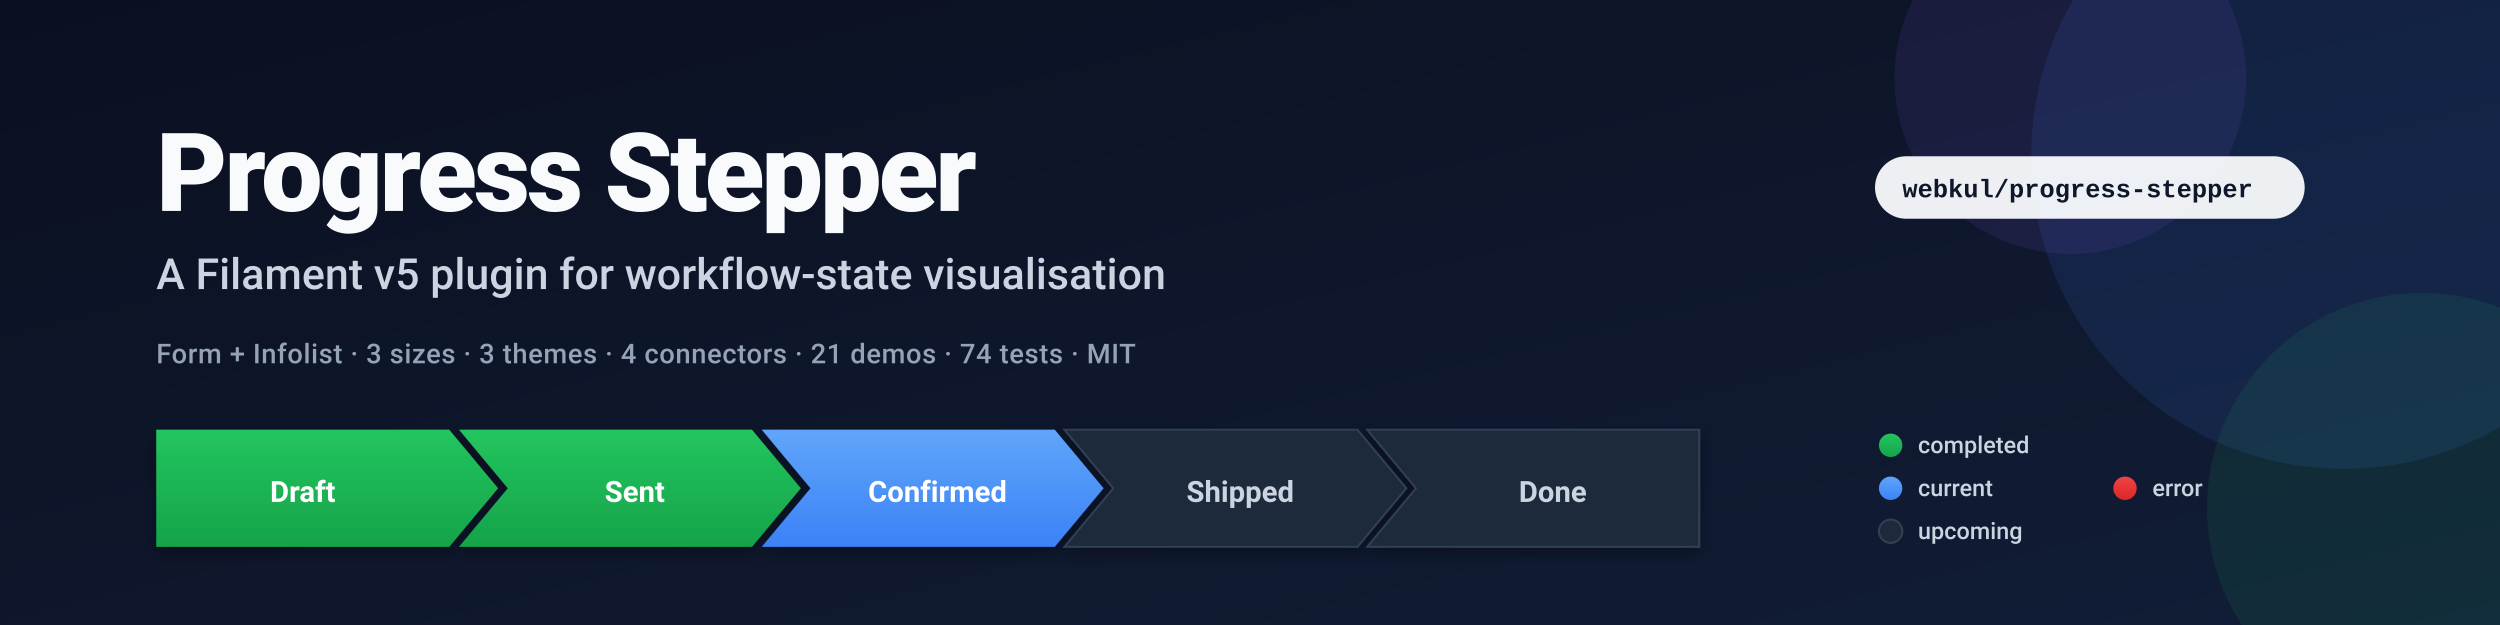
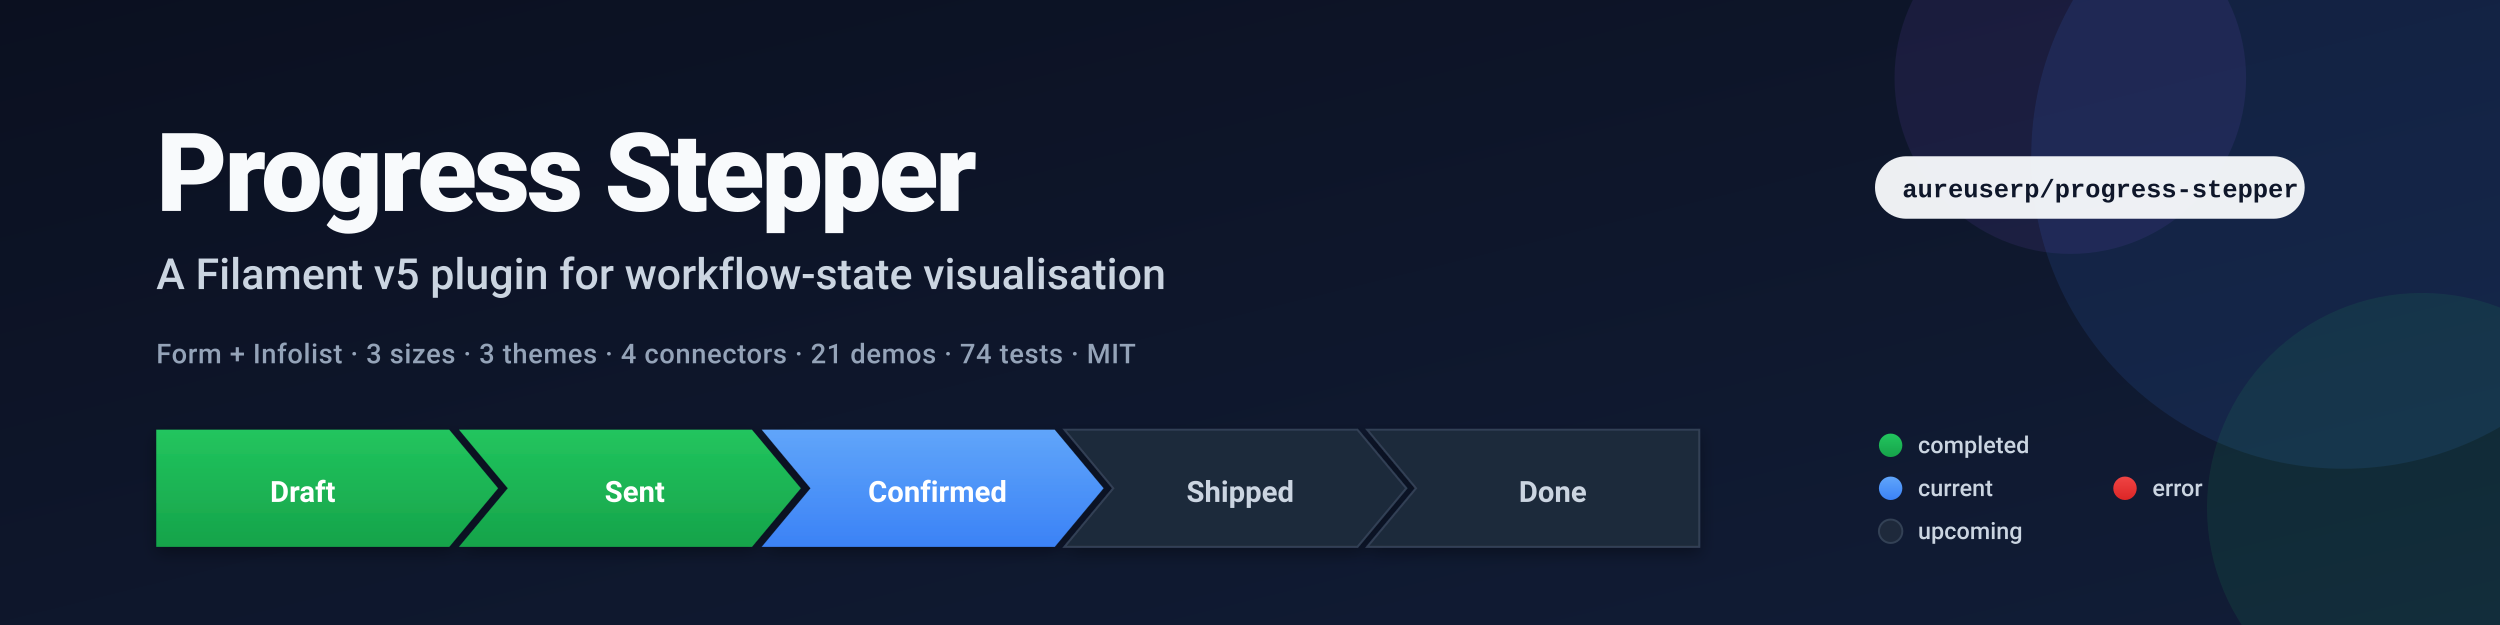
<svg xmlns="http://www.w3.org/2000/svg" viewBox="0 0 1280 320" role="img" aria-label="Progress Stepper — Filament v5 plugin banner (dark)">
  <defs>
    <linearGradient id="bg" x1="0" y1="0" x2="1" y2="1">
      <stop offset="0" stop-color="#0b1020" />
      <stop offset="1" stop-color="#111d37" />
    </linearGradient>
    <linearGradient id="completed" x1="0" y1="0" x2="0" y2="1">
      <stop offset="0" stop-color="#22c55e" />
      <stop offset="1" stop-color="#16a34a" />
    </linearGradient>
    <linearGradient id="current" x1="0" y1="0" x2="0" y2="1">
      <stop offset="0" stop-color="#60a5fa" />
      <stop offset="1" stop-color="#3b82f6" />
    </linearGradient>
    <linearGradient id="error" x1="0" y1="0" x2="0" y2="1">
      <stop offset="0" stop-color="#ef4444" />
      <stop offset="1" stop-color="#dc2626" />
    </linearGradient>
    <filter id="shadow" x="-10%" y="-10%" width="120%" height="140%">
      <feDropShadow dx="0" dy="3" stdDeviation="4" flood-color="#000000" flood-opacity="0.35" />
    </filter>
  </defs>
  <rect width="1280" height="320" fill="url(#bg)" />
  <circle cx="1200" cy="80" r="160" fill="#3b82f6" opacity="0.12" />
  <circle cx="1060" cy="40" r="90" fill="#8b5cf6" opacity="0.10" />
  <circle cx="1240" cy="260" r="110" fill="#22c55e" opacity="0.10" />
  <g font-family="-apple-system, BlinkMacSystemFont, 'Segoe UI', Roboto, 'Helvetica Neue', Arial, sans-serif">
    <text x="80" y="108" font-size="56" font-weight="800" fill="#f8fafc" letter-spacing="-1.5">Progress Stepper</text>
    <text x="80" y="148" font-size="22" font-weight="500" fill="#cbd5e1">A Filament v5 plugin for workflow-state visualisation</text>
    <text x="80" y="186" font-size="14" font-weight="500" fill="#94a3b8" letter-spacing="0.3">Form + Infolist · 3 sizes · 3 themes · 4 connectors · 21 demos · 74 tests · MIT</text>
  </g>
  <g transform="translate(80, 220)" filter="url(#shadow)" font-family="-apple-system, BlinkMacSystemFont, 'Segoe UI', Roboto, 'Helvetica Neue', Arial, sans-serif">
    <g>
      <path d="M 0 0 L 150 0 L 175 30 L 150 60 L 0 60 Z" fill="url(#completed)" />
      <text x="75" y="37" font-size="15" font-weight="600" fill="#ffffff" text-anchor="middle">Draft</text>
    </g>
    <g transform="translate(155, 0)">
      <path d="M 0 0 L 150 0 L 175 30 L 150 60 L 0 60 L 25 30 Z" fill="url(#completed)" />
      <text x="90" y="37" font-size="15" font-weight="600" fill="#ffffff" text-anchor="middle">Sent</text>
    </g>
    <g transform="translate(310, 0)">
      <path d="M 0 0 L 150 0 L 175 30 L 150 60 L 0 60 L 25 30 Z" fill="url(#current)" />
      <text x="90" y="37" font-size="15" font-weight="600" fill="#ffffff" text-anchor="middle">Confirmed</text>
    </g>
    <g transform="translate(465, 0)">
      <path d="M 0 0 L 150 0 L 175 30 L 150 60 L 0 60 L 25 30 Z" fill="#1e293b" stroke="#334155" stroke-width="1" />
      <text x="90" y="37" font-size="15" font-weight="600" fill="#cbd5e1" text-anchor="middle">Shipped</text>
    </g>
    <g transform="translate(620, 0)">
      <path d="M 0 0 L 170 0 L 170 60 L 0 60 L 25 30 Z" fill="#1e293b" stroke="#334155" stroke-width="1" />
      <text x="95" y="37" font-size="15" font-weight="600" fill="#cbd5e1" text-anchor="middle">Done</text>
    </g>
  </g>
  <g transform="translate(960, 80)" font-family="'SF Mono', Menlo, Monaco, Consolas, 'Liberation Mono', monospace">
    <rect x="0" y="0" width="220" height="32" rx="16" fill="#f8fafc" opacity="0.95" />
-     <text x="14" y="21" font-size="13" font-weight="600" fill="#0f172a">webkul/progress-stepper</text>
+     <text x="14" y="21" font-size="13" font-weight="600" fill="#0f172a">aureuserp/progress-stepper</text>
  </g>
  <g transform="translate(960, 220)" font-family="-apple-system, BlinkMacSystemFont, 'Segoe UI', Roboto, 'Helvetica Neue', Arial, sans-serif" font-size="12" font-weight="500" fill="#cbd5e1">
    <g>
      <circle cx="8" cy="8" r="6" fill="url(#completed)" />
      <text x="22" y="12">completed</text>
    </g>
    <g transform="translate(0, 22)">
      <circle cx="8" cy="8" r="6" fill="url(#current)" />
      <text x="22" y="12">current</text>
    </g>
    <g transform="translate(0, 44)">
      <circle cx="8" cy="8" r="6" fill="#1e293b" stroke="#334155" stroke-width="1" />
      <text x="22" y="12">upcoming</text>
    </g>
    <g transform="translate(120, 22)">
      <circle cx="8" cy="8" r="6" fill="url(#error)" />
      <text x="22" y="12">error</text>
    </g>
  </g>
</svg>
